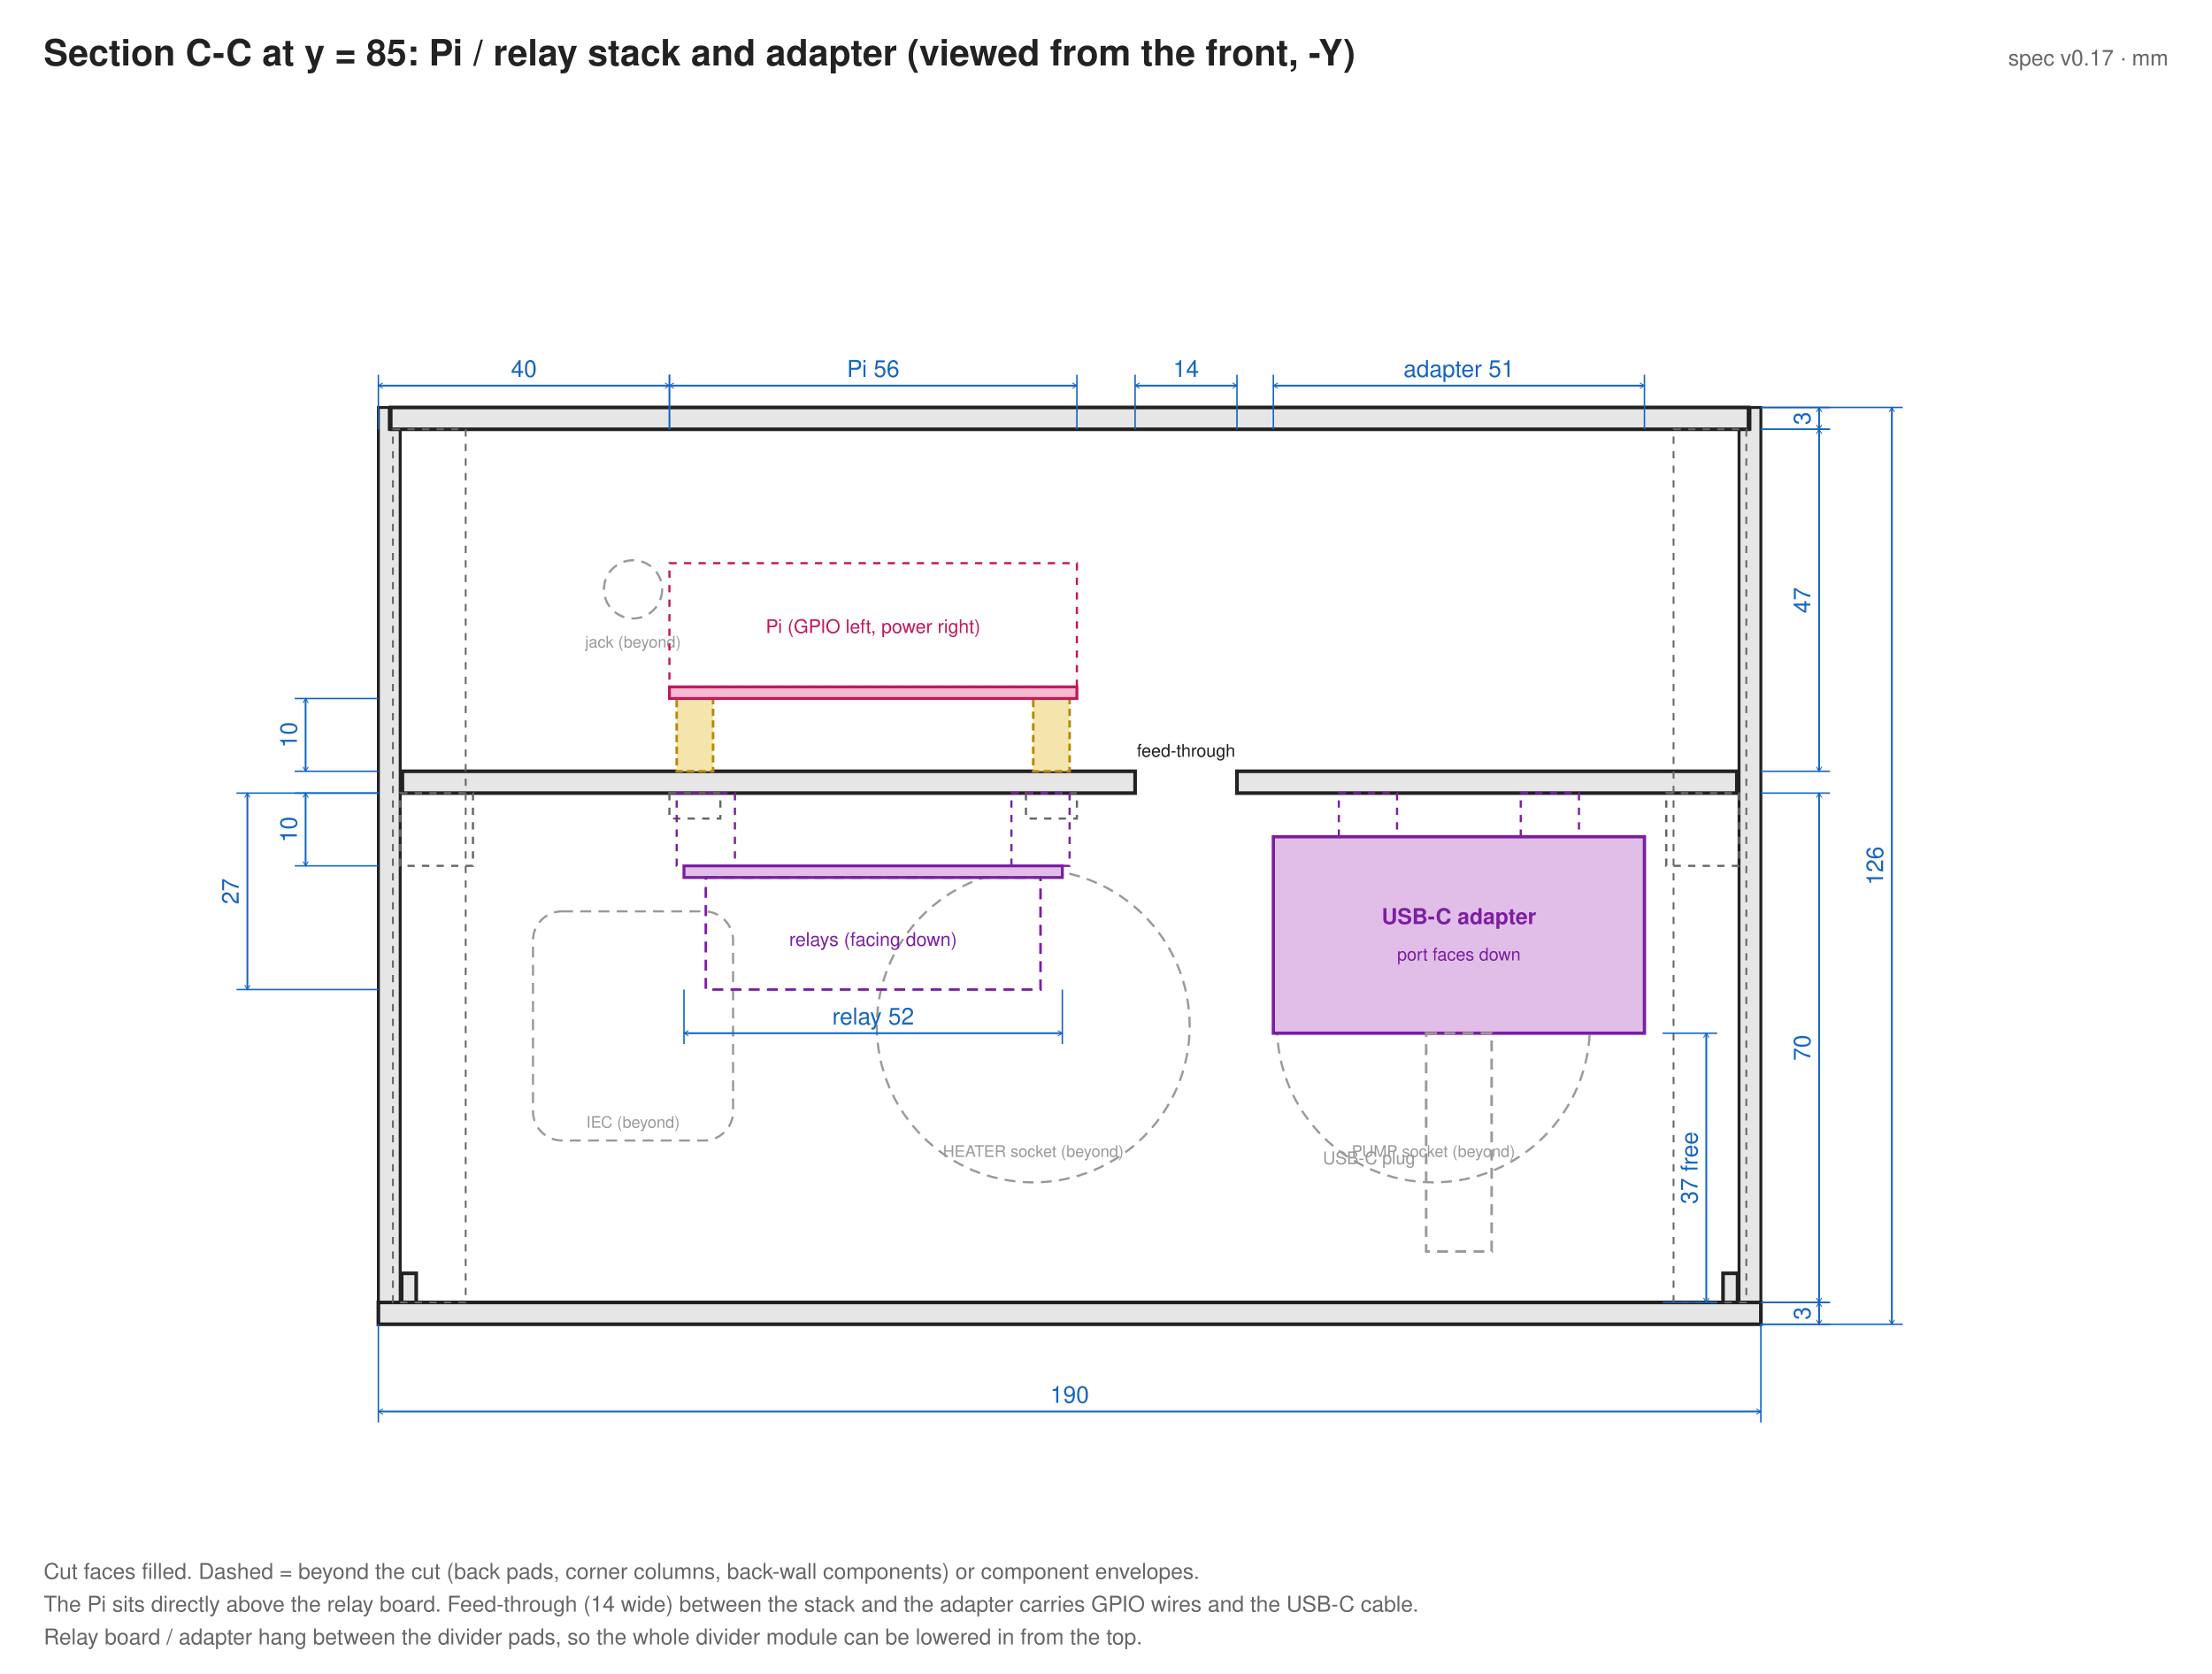
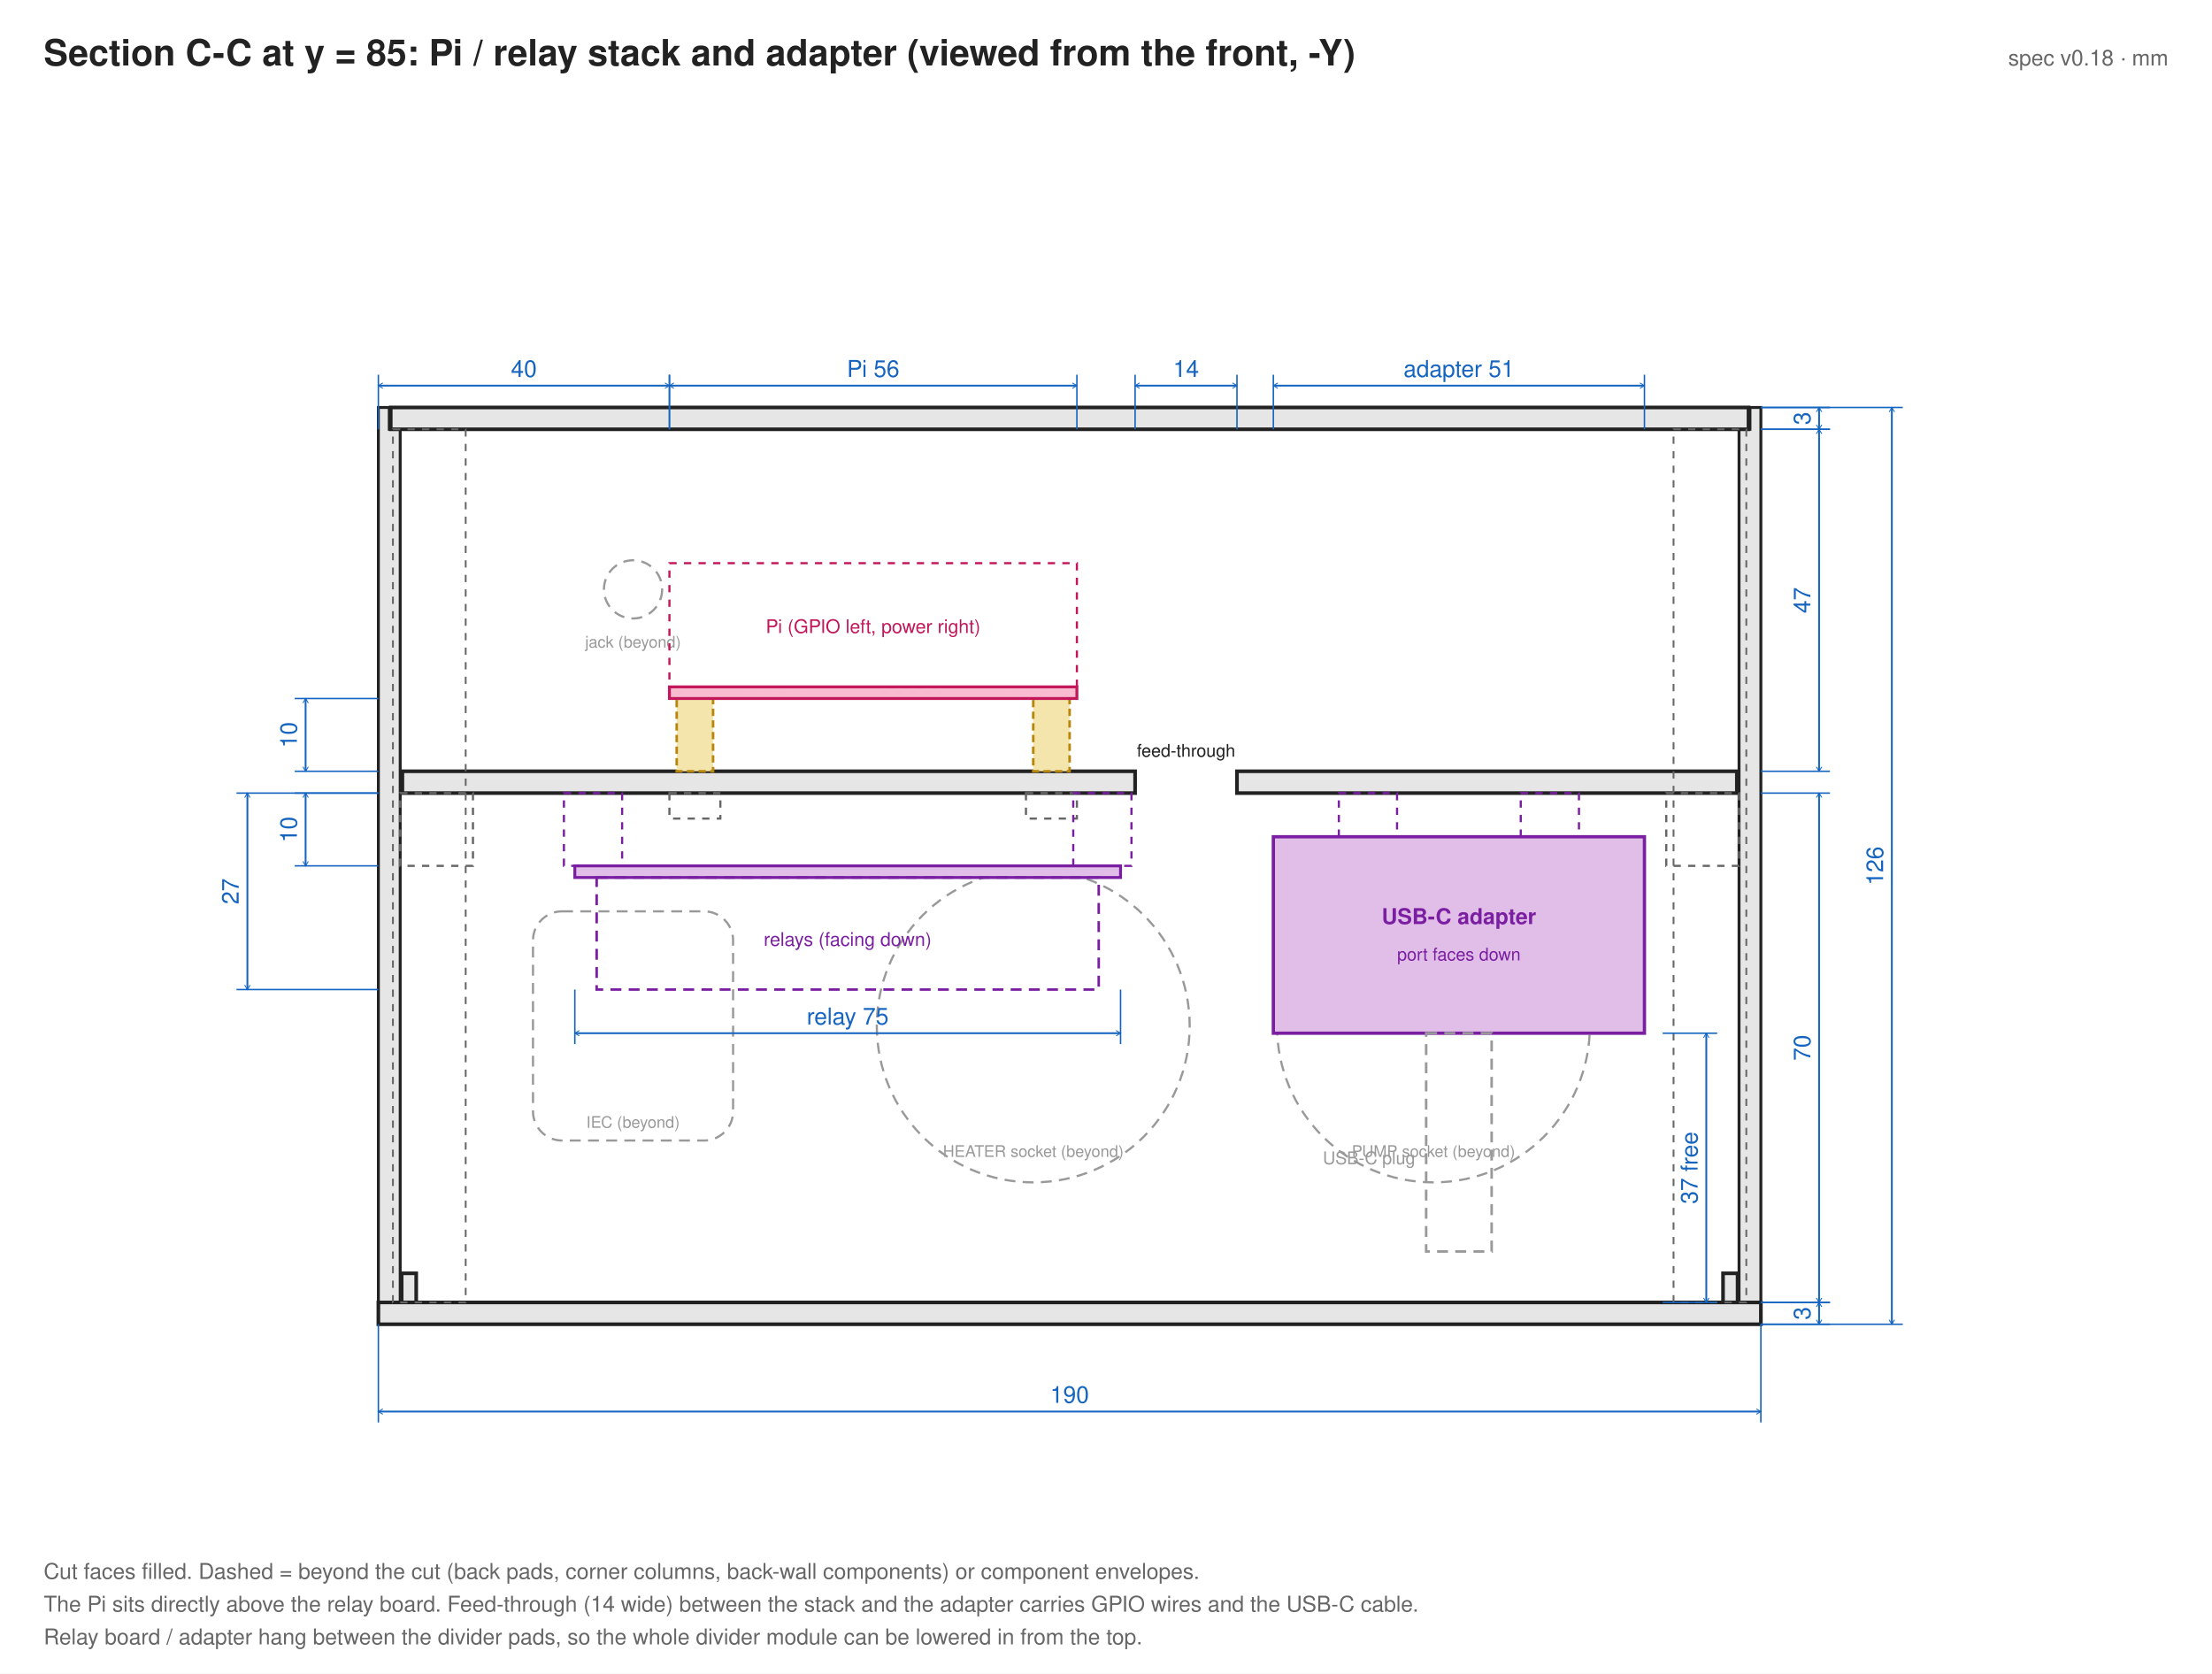
<svg xmlns="http://www.w3.org/2000/svg" width="912" height="690" viewBox="0 0 304.00 230.00">
  <defs>
    <marker id="a" viewBox="0 0 10 10" refX="5" refY="5" markerWidth="5" markerHeight="5" orient="auto-start-reverse">
      <path d="M0,2 L5,5 L0,8" fill="none" stroke="#1565c0" />
    </marker>
  </defs>
  <rect width="100%" height="100%" fill="#fff" />
  <text x="6" y="9" font-size="5" font-weight="bold" font-family="Helvetica, Arial, sans-serif" fill="#222">Section C-C at y = 85: Pi / relay stack and adapter (viewed from the front, -Y)</text>
-   <text x="298.00" y="9" font-size="3" text-anchor="end" fill="#666" font-family="Helvetica, Arial, sans-serif">spec v0.17 · mm</text>
+   <text x="298.00" y="9" font-size="3" text-anchor="end" fill="#666" font-family="Helvetica, Arial, sans-serif">spec v0.18 · mm</text>
  <polygon points="52.00,179.00 55.00,179.00 55.00,59.00 53.50,59.00 53.50,56.00 52.00,56.00" fill="#e6e6e6" stroke="#222" stroke-width="0.4" />
  <rect x="55.20" y="175.00" width="2.00" height="4.00" rx="0" fill="#e6e6e6" stroke="#222" stroke-width="0.5" />
  <polygon points="242.00,179.00 239.00,179.00 239.00,59.00 240.50,59.00 240.50,56.00 242.00,56.00" fill="#e6e6e6" stroke="#222" stroke-width="0.4" />
  <rect x="236.80" y="175.00" width="2.00" height="4.00" rx="0" fill="#e6e6e6" stroke="#222" stroke-width="0.5" />
  <rect x="52.00" y="179.00" width="190.00" height="3.00" rx="0" fill="#e6e6e6" stroke="#222" stroke-width="0.5" />
  <rect x="53.70" y="56.00" width="186.60" height="3.00" rx="0" fill="#e6e6e6" stroke="#222" stroke-width="0.5" />
  <line x1="242.00" y1="182.00" x2="251.50" y2="182.00" stroke="#1565c0" stroke-width="0.2" />
  <line x1="242.00" y1="179.00" x2="251.50" y2="179.00" stroke="#1565c0" stroke-width="0.2" />
  <line x1="250.00" y1="182.00" x2="250.00" y2="179.00" stroke="#1565c0" stroke-width="0.25" marker-start="url(#a)" marker-end="url(#a)" />
  <text x="248.80" y="180.50" font-size="3.2" fill="#1565c0" text-anchor="middle" font-weight="normal" font-family="Helvetica, Arial, sans-serif" transform="rotate(-90 248.80 180.50)">3</text>
  <line x1="242.00" y1="179.00" x2="251.50" y2="179.00" stroke="#1565c0" stroke-width="0.2" />
  <line x1="242.00" y1="109.00" x2="251.50" y2="109.00" stroke="#1565c0" stroke-width="0.2" />
  <line x1="250.00" y1="179.00" x2="250.00" y2="109.00" stroke="#1565c0" stroke-width="0.25" marker-start="url(#a)" marker-end="url(#a)" />
  <text x="248.80" y="144.00" font-size="3.2" fill="#1565c0" text-anchor="middle" font-weight="normal" font-family="Helvetica, Arial, sans-serif" transform="rotate(-90 248.80 144.00)">70</text>
  <line x1="242.00" y1="106.00" x2="251.50" y2="106.00" stroke="#1565c0" stroke-width="0.2" />
  <line x1="242.00" y1="59.00" x2="251.50" y2="59.00" stroke="#1565c0" stroke-width="0.2" />
  <line x1="250.00" y1="106.00" x2="250.00" y2="59.00" stroke="#1565c0" stroke-width="0.25" marker-start="url(#a)" marker-end="url(#a)" />
  <text x="248.80" y="82.50" font-size="3.2" fill="#1565c0" text-anchor="middle" font-weight="normal" font-family="Helvetica, Arial, sans-serif" transform="rotate(-90 248.80 82.50)">47</text>
  <line x1="242.00" y1="59.00" x2="251.50" y2="59.00" stroke="#1565c0" stroke-width="0.2" />
  <line x1="242.00" y1="56.00" x2="251.50" y2="56.00" stroke="#1565c0" stroke-width="0.2" />
  <line x1="250.00" y1="59.00" x2="250.00" y2="56.00" stroke="#1565c0" stroke-width="0.25" marker-start="url(#a)" marker-end="url(#a)" />
  <text x="248.80" y="57.50" font-size="3.2" fill="#1565c0" text-anchor="middle" font-weight="normal" font-family="Helvetica, Arial, sans-serif" transform="rotate(-90 248.80 57.50)">3</text>
  <line x1="242.00" y1="182.00" x2="261.50" y2="182.00" stroke="#1565c0" stroke-width="0.2" />
  <line x1="242.00" y1="56.00" x2="261.50" y2="56.00" stroke="#1565c0" stroke-width="0.2" />
  <line x1="260.00" y1="182.00" x2="260.00" y2="56.00" stroke="#1565c0" stroke-width="0.25" marker-start="url(#a)" marker-end="url(#a)" />
  <text x="258.80" y="119.00" font-size="3.2" fill="#1565c0" text-anchor="middle" font-weight="normal" font-family="Helvetica, Arial, sans-serif" transform="rotate(-90 258.80 119.00)">126</text>
  <line x1="52.00" y1="182.00" x2="52.00" y2="195.50" stroke="#1565c0" stroke-width="0.2" />
  <line x1="242.00" y1="182.00" x2="242.00" y2="195.50" stroke="#1565c0" stroke-width="0.2" />
  <line x1="52.00" y1="194.00" x2="242.00" y2="194.00" stroke="#1565c0" stroke-width="0.25" marker-start="url(#a)" marker-end="url(#a)" />
  <text x="147.00" y="192.80" font-size="3.2" fill="#1565c0" text-anchor="middle" font-weight="normal" font-family="Helvetica, Arial, sans-serif">190</text>
  <rect x="55.30" y="106.00" width="100.70" height="3.00" rx="0" fill="#e6e6e6" stroke="#222" stroke-width="0.5" />
  <rect x="170.00" y="106.00" width="68.70" height="3.00" rx="0" fill="#e6e6e6" stroke="#222" stroke-width="0.5" />
  <text x="163.00" y="104.00" font-size="2.4" fill="#222" text-anchor="middle" font-weight="normal" font-family="Helvetica, Arial, sans-serif">feed-through</text>
  <rect x="55.00" y="109.00" width="10.00" height="10.00" rx="0" fill="none" stroke="#666" stroke-width="0.3" stroke-dasharray="1 1" />
  <rect x="229.00" y="109.00" width="10.00" height="10.00" rx="0" fill="none" stroke="#666" stroke-width="0.3" stroke-dasharray="1 1" />
  <rect x="54.00" y="59.00" width="10.00" height="120.00" rx="0" fill="none" stroke="#666" stroke-width="0.25" stroke-dasharray="1 1" />
  <rect x="230.00" y="59.00" width="10.00" height="120.00" rx="0" fill="none" stroke="#666" stroke-width="0.25" stroke-dasharray="1 1" />
  <rect x="120.50" y="119.50" width="43.00" height="43.00" rx="21.5" fill="none" stroke="#999" stroke-width="0.3" stroke-dasharray="1.5 1" />
  <text x="142.00" y="159.00" font-size="2.2" fill="#999" text-anchor="middle" font-weight="normal" font-family="Helvetica, Arial, sans-serif">HEATER socket (beyond)</text>
  <rect x="175.50" y="119.50" width="43.00" height="43.00" rx="21.5" fill="none" stroke="#999" stroke-width="0.3" stroke-dasharray="1.5 1" />
  <text x="197.00" y="159.00" font-size="2.2" fill="#999" text-anchor="middle" font-weight="normal" font-family="Helvetica, Arial, sans-serif">PUMP socket (beyond)</text>
  <rect x="73.25" y="125.25" width="27.50" height="31.50" rx="4" fill="none" stroke="#999" stroke-width="0.3" stroke-dasharray="1.5 1" />
  <text x="87.00" y="155.00" font-size="2.2" fill="#999" text-anchor="middle" font-weight="normal" font-family="Helvetica, Arial, sans-serif">IEC (beyond)</text>
  <circle cx="87.00" cy="81.00" r="4" fill="none" stroke="#999" stroke-width="0.3" stroke-dasharray="1.5 1" />
  <text x="87.00" y="89.00" font-size="2.2" fill="#999" text-anchor="middle" font-weight="normal" font-family="Helvetica, Arial, sans-serif">jack (beyond)</text>
  <rect x="93.00" y="96.00" width="5.00" height="10.00" rx="0" fill="#f3e5ab" stroke="#b8860b" stroke-width="0.35" stroke-dasharray="1 0.6" />
  <rect x="92.00" y="109.00" width="7.00" height="3.50" rx="0" fill="none" stroke="#666" stroke-width="0.3" stroke-dasharray="1 1" />
  <rect x="142.00" y="96.00" width="5.00" height="10.00" rx="0" fill="#f3e5ab" stroke="#b8860b" stroke-width="0.35" stroke-dasharray="1 0.6" />
  <rect x="141.00" y="109.00" width="7.00" height="3.50" rx="0" fill="none" stroke="#666" stroke-width="0.3" stroke-dasharray="1 1" />
  <rect x="92.00" y="94.40" width="56.00" height="1.60" rx="0" fill="#f8bbd0" stroke="#c2185b" stroke-width="0.4" />
  <rect x="92.00" y="77.40" width="56.00" height="17.00" rx="0" fill="none" stroke="#c2185b" stroke-width="0.3" stroke-dasharray="1 1" />
  <text x="120.00" y="87.00" font-size="2.6" fill="#c2185b" text-anchor="middle" font-weight="normal" font-family="Helvetica, Arial, sans-serif">Pi (GPIO left, power right)</text>
-   <rect x="93.00" y="109.00" width="8.00" height="10.00" rx="0" fill="none" stroke="#7b1fa2" stroke-width="0.3" stroke-dasharray="1 1" />
-   <rect x="139.00" y="109.00" width="8.00" height="10.00" rx="0" fill="none" stroke="#7b1fa2" stroke-width="0.3" stroke-dasharray="1 1" />
-   <rect x="94.00" y="119.00" width="52.00" height="1.60" rx="0" fill="#e1bee7" stroke="#7b1fa2" stroke-width="0.4" />
-   <rect x="97.00" y="120.60" width="46.00" height="15.40" rx="0" fill="none" stroke="#7b1fa2" stroke-width="0.35" stroke-dasharray="1.5 1" />
-   <text x="120.00" y="130.00" font-size="2.6" fill="#7b1fa2" text-anchor="middle" font-weight="normal" font-family="Helvetica, Arial, sans-serif">relays (facing down)</text>
+   <rect x="77.50" y="109.00" width="8.00" height="10.00" rx="0" fill="none" stroke="#7b1fa2" stroke-width="0.3" stroke-dasharray="1 1" />
+   <rect x="147.50" y="109.00" width="8.00" height="10.00" rx="0" fill="none" stroke="#7b1fa2" stroke-width="0.3" stroke-dasharray="1 1" />
+   <rect x="79.00" y="119.00" width="75.00" height="1.60" rx="0" fill="#e1bee7" stroke="#7b1fa2" stroke-width="0.4" />
+   <rect x="82.00" y="120.60" width="69.00" height="15.40" rx="0" fill="none" stroke="#7b1fa2" stroke-width="0.35" stroke-dasharray="1.5 1" />
+   <text x="116.50" y="130.00" font-size="2.6" fill="#7b1fa2" text-anchor="middle" font-weight="normal" font-family="Helvetica, Arial, sans-serif">relays (facing down)</text>
  <rect x="184.00" y="109.00" width="8.00" height="6.00" rx="0" fill="none" stroke="#7b1fa2" stroke-width="0.3" stroke-dasharray="1 1" />
  <rect x="209.00" y="109.00" width="8.00" height="6.00" rx="0" fill="none" stroke="#7b1fa2" stroke-width="0.3" stroke-dasharray="1 1" />
  <rect x="175.00" y="115.00" width="51.00" height="27.00" rx="0" fill="#e1bee7" stroke="#7b1fa2" stroke-width="0.45" />
  <text x="200.50" y="127.00" font-size="3" fill="#7b1fa2" text-anchor="middle" font-weight="bold" font-family="Helvetica, Arial, sans-serif">USB-C adapter</text>
  <text x="200.50" y="132.00" font-size="2.4" fill="#7b1fa2" text-anchor="middle" font-weight="normal" font-family="Helvetica, Arial, sans-serif">port faces down</text>
  <rect x="196.00" y="142.00" width="9.00" height="30.00" rx="0" fill="none" stroke="#999" stroke-width="0.35" stroke-dasharray="1.5 1" />
  <text x="194.50" y="160.00" font-size="2.4" fill="#999" text-anchor="end" font-weight="normal" font-family="Helvetica, Arial, sans-serif">USB-C plug</text>
  <line x1="52.00" y1="59.00" x2="52.00" y2="51.50" stroke="#1565c0" stroke-width="0.2" />
  <line x1="92.00" y1="59.00" x2="92.00" y2="51.50" stroke="#1565c0" stroke-width="0.2" />
  <line x1="52.00" y1="53.00" x2="92.00" y2="53.00" stroke="#1565c0" stroke-width="0.25" marker-start="url(#a)" marker-end="url(#a)" />
  <text x="72.00" y="51.80" font-size="3.2" fill="#1565c0" text-anchor="middle" font-weight="normal" font-family="Helvetica, Arial, sans-serif">40</text>
  <line x1="92.00" y1="59.00" x2="92.00" y2="51.50" stroke="#1565c0" stroke-width="0.2" />
  <line x1="148.00" y1="59.00" x2="148.00" y2="51.50" stroke="#1565c0" stroke-width="0.2" />
  <line x1="92.00" y1="53.00" x2="148.00" y2="53.00" stroke="#1565c0" stroke-width="0.25" marker-start="url(#a)" marker-end="url(#a)" />
  <text x="120.00" y="51.80" font-size="3.2" fill="#1565c0" text-anchor="middle" font-weight="normal" font-family="Helvetica, Arial, sans-serif">Pi 56</text>
  <line x1="156.00" y1="59.00" x2="156.00" y2="51.50" stroke="#1565c0" stroke-width="0.2" />
  <line x1="170.00" y1="59.00" x2="170.00" y2="51.50" stroke="#1565c0" stroke-width="0.2" />
  <line x1="156.00" y1="53.00" x2="170.00" y2="53.00" stroke="#1565c0" stroke-width="0.25" marker-start="url(#a)" marker-end="url(#a)" />
  <text x="163.00" y="51.80" font-size="3.2" fill="#1565c0" text-anchor="middle" font-weight="normal" font-family="Helvetica, Arial, sans-serif">14</text>
  <line x1="175.00" y1="59.00" x2="175.00" y2="51.50" stroke="#1565c0" stroke-width="0.2" />
  <line x1="226.00" y1="59.00" x2="226.00" y2="51.50" stroke="#1565c0" stroke-width="0.2" />
  <line x1="175.00" y1="53.00" x2="226.00" y2="53.00" stroke="#1565c0" stroke-width="0.25" marker-start="url(#a)" marker-end="url(#a)" />
  <text x="200.50" y="51.80" font-size="3.2" fill="#1565c0" text-anchor="middle" font-weight="normal" font-family="Helvetica, Arial, sans-serif">adapter 51</text>
-   <line x1="94.00" y1="136.00" x2="94.00" y2="143.50" stroke="#1565c0" stroke-width="0.2" />
-   <line x1="146.00" y1="136.00" x2="146.00" y2="143.50" stroke="#1565c0" stroke-width="0.2" />
-   <line x1="94.00" y1="142.00" x2="146.00" y2="142.00" stroke="#1565c0" stroke-width="0.25" marker-start="url(#a)" marker-end="url(#a)" />
-   <text x="120.00" y="140.80" font-size="3.2" fill="#1565c0" text-anchor="middle" font-weight="normal" font-family="Helvetica, Arial, sans-serif">relay 52</text>
+   <line x1="79.00" y1="136.00" x2="79.00" y2="143.50" stroke="#1565c0" stroke-width="0.2" />
+   <line x1="154.00" y1="136.00" x2="154.00" y2="143.50" stroke="#1565c0" stroke-width="0.2" />
+   <line x1="79.00" y1="142.00" x2="154.00" y2="142.00" stroke="#1565c0" stroke-width="0.25" marker-start="url(#a)" marker-end="url(#a)" />
+   <text x="116.50" y="140.80" font-size="3.2" fill="#1565c0" text-anchor="middle" font-weight="normal" font-family="Helvetica, Arial, sans-serif">relay 75</text>
  <line x1="52.00" y1="106.00" x2="40.50" y2="106.00" stroke="#1565c0" stroke-width="0.2" />
  <line x1="52.00" y1="96.00" x2="40.50" y2="96.00" stroke="#1565c0" stroke-width="0.2" />
  <line x1="42.00" y1="106.00" x2="42.00" y2="96.00" stroke="#1565c0" stroke-width="0.25" marker-start="url(#a)" marker-end="url(#a)" />
  <text x="40.80" y="101.00" font-size="3.2" fill="#1565c0" text-anchor="middle" font-weight="normal" font-family="Helvetica, Arial, sans-serif" transform="rotate(-90 40.80 101.00)">10</text>
  <line x1="52.00" y1="119.00" x2="40.50" y2="119.00" stroke="#1565c0" stroke-width="0.2" />
  <line x1="52.00" y1="109.00" x2="40.50" y2="109.00" stroke="#1565c0" stroke-width="0.2" />
  <line x1="42.00" y1="119.00" x2="42.00" y2="109.00" stroke="#1565c0" stroke-width="0.25" marker-start="url(#a)" marker-end="url(#a)" />
  <text x="40.80" y="114.00" font-size="3.2" fill="#1565c0" text-anchor="middle" font-weight="normal" font-family="Helvetica, Arial, sans-serif" transform="rotate(-90 40.80 114.00)">10</text>
  <line x1="52.00" y1="136.00" x2="32.50" y2="136.00" stroke="#1565c0" stroke-width="0.2" />
  <line x1="52.00" y1="109.00" x2="32.50" y2="109.00" stroke="#1565c0" stroke-width="0.2" />
  <line x1="34.00" y1="136.00" x2="34.00" y2="109.00" stroke="#1565c0" stroke-width="0.25" marker-start="url(#a)" marker-end="url(#a)" />
  <text x="32.80" y="122.50" font-size="3.2" fill="#1565c0" text-anchor="middle" font-weight="normal" font-family="Helvetica, Arial, sans-serif" transform="rotate(-90 32.80 122.50)">27</text>
  <line x1="228.50" y1="179.00" x2="236.00" y2="179.00" stroke="#1565c0" stroke-width="0.2" />
  <line x1="228.50" y1="142.00" x2="236.00" y2="142.00" stroke="#1565c0" stroke-width="0.2" />
  <line x1="234.50" y1="179.00" x2="234.50" y2="142.00" stroke="#1565c0" stroke-width="0.25" marker-start="url(#a)" marker-end="url(#a)" />
  <text x="233.30" y="160.50" font-size="3.2" fill="#1565c0" text-anchor="middle" font-weight="normal" font-family="Helvetica, Arial, sans-serif" transform="rotate(-90 233.30 160.50)">37 free</text>
  <text x="6" y="226.00" font-size="3" fill="#666" font-family="Helvetica, Arial, sans-serif">Relay board / adapter hang between the divider pads, so the whole divider module can be lowered in from the top.</text>
  <text x="6" y="221.50" font-size="3" fill="#666" font-family="Helvetica, Arial, sans-serif">The Pi sits directly above the relay board. Feed-through (14 wide) between the stack and the adapter carries GPIO wires and the USB-C cable.</text>
  <text x="6" y="217.00" font-size="3" fill="#666" font-family="Helvetica, Arial, sans-serif">Cut faces filled. Dashed = beyond the cut (back pads, corner columns, back-wall components) or component envelopes.</text>
</svg>
